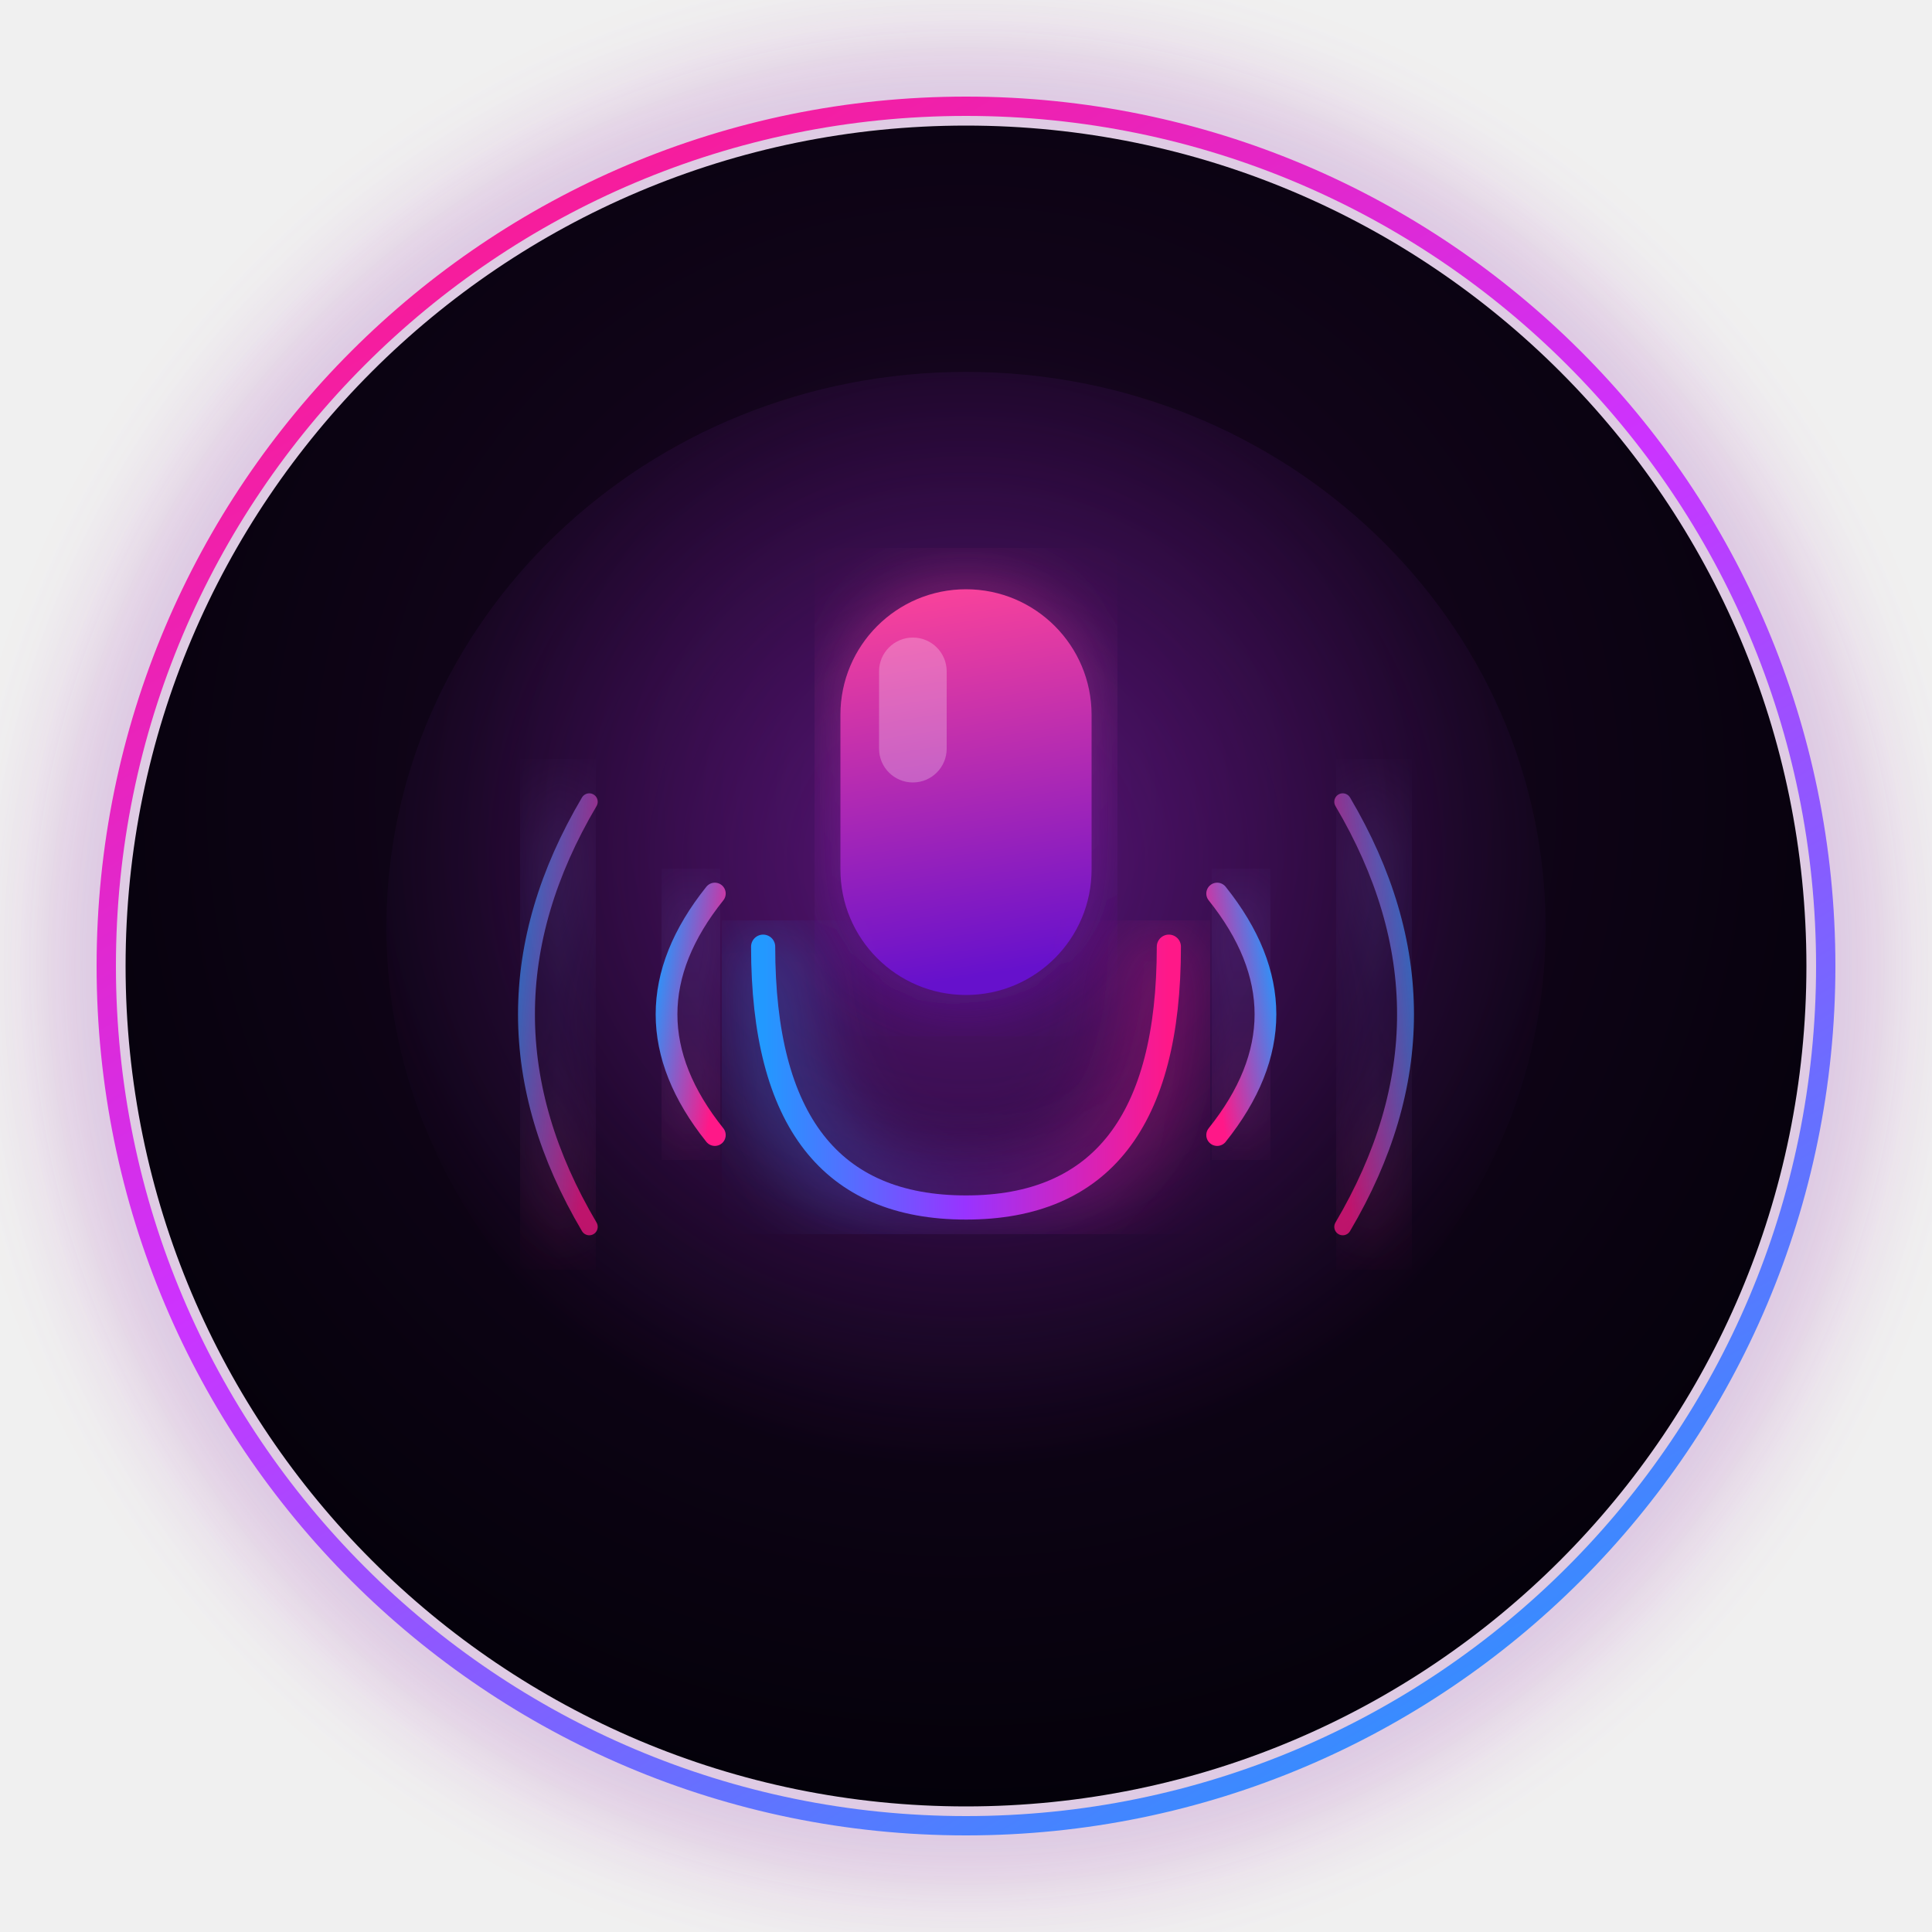
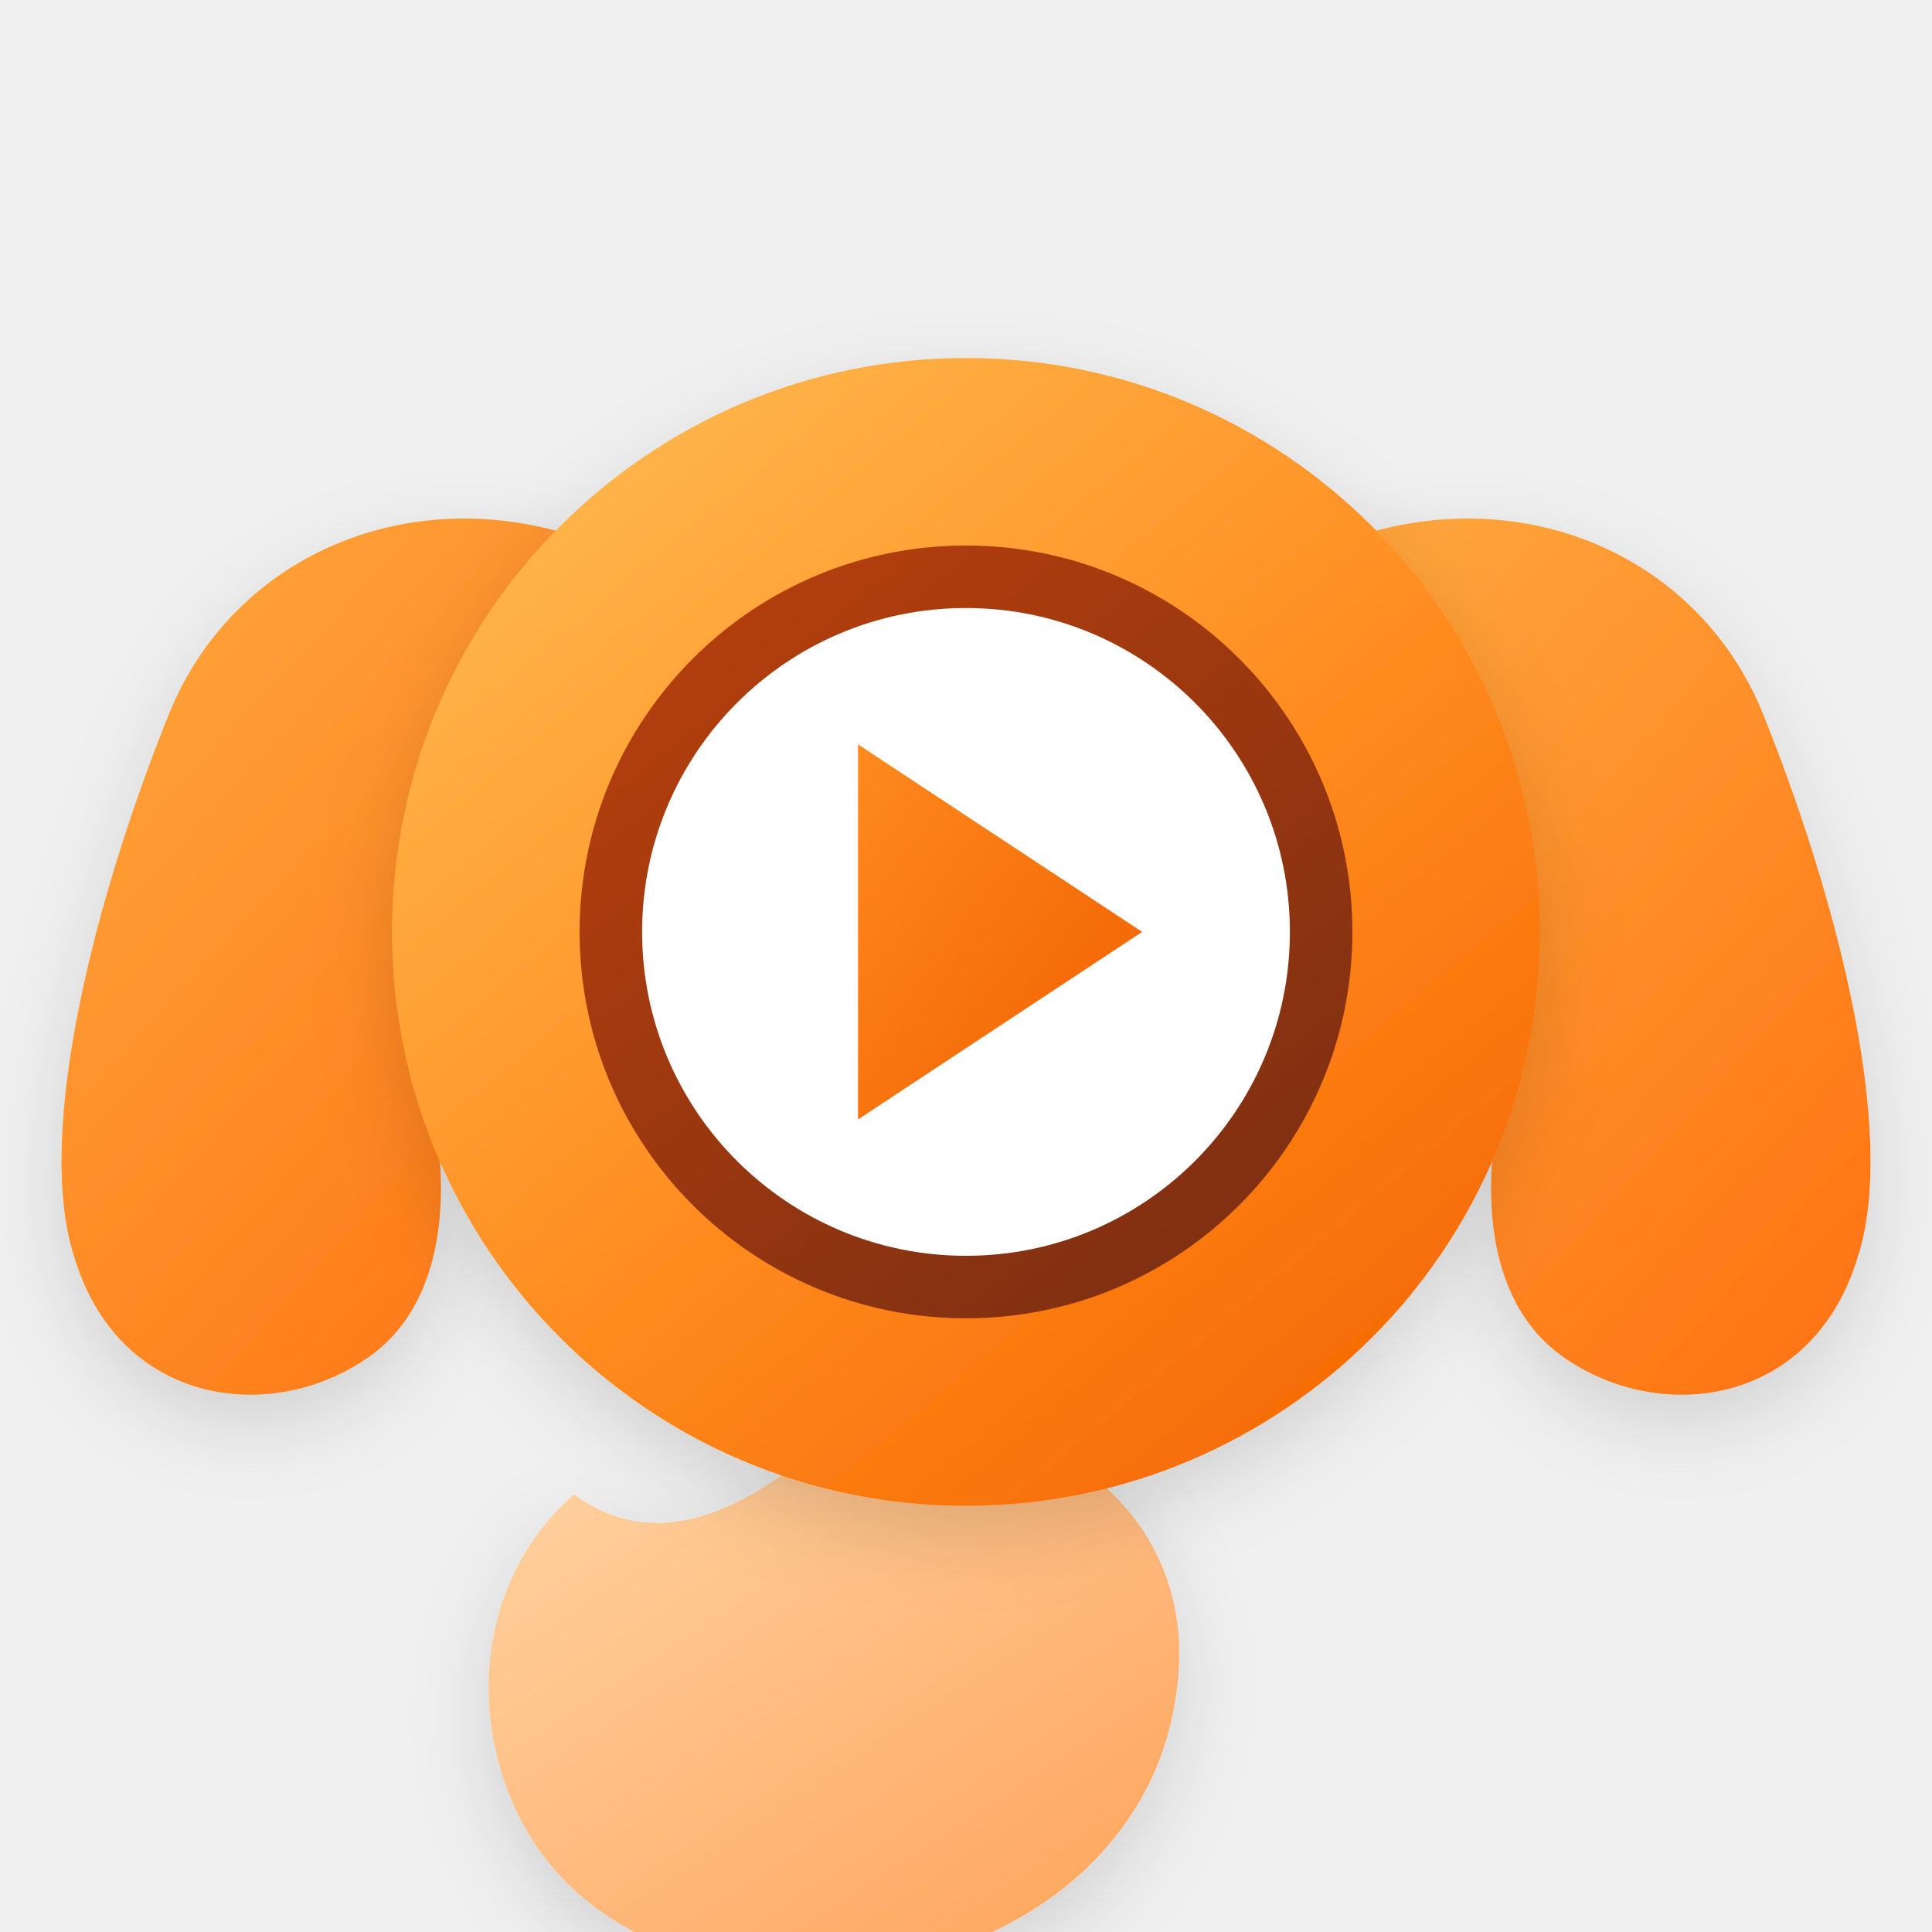
- <svg xmlns="http://www.w3.org/2000/svg" width="400" height="400" viewBox="0 0 400 400">
+ <svg xmlns="http://www.w3.org/2000/svg" viewBox="0 0 340 340">
  <defs>
-     <linearGradient id="rg" x1="20%" y1="0%" x2="80%" y2="100%">
-       <stop offset="0%" stop-color="#FF1888" />
-       <stop offset="45%" stop-color="#CC33FF" />
-       <stop offset="100%" stop-color="#2299FF" />
+     <linearGradient id="orange" x1="15%" y1="5%" x2="90%" y2="95%">
+       <stop offset="0%" stop-color="#FFB84D" />
+       <stop offset="55%" stop-color="#FF8A1E" />
+       <stop offset="100%" stop-color="#F56600" />
    </linearGradient>
-     <linearGradient id="mg" x1="0%" y1="0%" x2="10%" y2="100%">
-       <stop offset="0%" stop-color="#FF4499" />
-       <stop offset="100%" stop-color="#6611CC" />
+     <linearGradient id="ear" x1="20%" y1="5%" x2="85%" y2="95%">
+       <stop offset="0%" stop-color="#FFA33A" />
+       <stop offset="100%" stop-color="#FF7615" />
    </linearGradient>
-     <linearGradient id="sg" x1="0%" y1="0%" x2="100%" y2="0%">
-       <stop offset="0%" stop-color="#2299FF" />
-       <stop offset="50%" stop-color="#9933FF" />
-       <stop offset="100%" stop-color="#FF1888" />
+     <linearGradient id="dark" x1="10%" y1="0%" x2="90%" y2="100%">
+       <stop offset="0%" stop-color="#B9400D" />
+       <stop offset="100%" stop-color="#7A2E12" />
    </linearGradient>
-     <linearGradient id="wl" x1="0%" y1="0%" x2="100%" y2="80%">
-       <stop offset="0%" stop-color="#2299FF" />
-       <stop offset="100%" stop-color="#FF1888" />
+     <linearGradient id="bottom" x1="15%" y1="5%" x2="90%" y2="95%">
+       <stop offset="0%" stop-color="#FFD09E" />
+       <stop offset="100%" stop-color="#FFA55D" />
    </linearGradient>
-     <linearGradient id="wr" x1="100%" y1="0%" x2="0%" y2="80%">
-       <stop offset="0%" stop-color="#2299FF" />
-       <stop offset="100%" stop-color="#FF1888" />
+     <linearGradient id="play" x1="0%" y1="0%" x2="100%" y2="100%">
+       <stop offset="0%" stop-color="#FF8A1E" />
+       <stop offset="100%" stop-color="#F05F00" />
    </linearGradient>
-     <radialGradient id="bgr" cx="50%" cy="40%" r="60%">
-       <stop offset="0%" stop-color="#2a0838" />
-       <stop offset="50%" stop-color="#100418" />
-       <stop offset="100%" stop-color="#04010a" />
-     </radialGradient>
-     <radialGradient id="halo" cx="50%" cy="44%" r="55%">
-       <stop offset="0%" stop-color="#8822BB" stop-opacity="0.5" />
-       <stop offset="100%" stop-color="#8822BB" stop-opacity="0" />
-     </radialGradient>
-     <filter id="glowOnly">
-       <feGaussianBlur stdDeviation="8" result="b" />
-       <feMergeNode in="b" />
-     </filter>
-     <filter id="ringGlowOnly">
-       <feGaussianBlur stdDeviation="10" />
+     <filter id="shadow" x="-30%" y="-30%" width="160%" height="160%">
+       <feDropShadow dx="0" dy="5" stdDeviation="7" flood-color="#000000" flood-opacity=".13" />
    </filter>
  </defs>
-   <circle cx="200" cy="200" r="178" fill="none" stroke="#FF1888" stroke-width="22" opacity="0.2" filter="url(#ringGlowOnly)" />
-   <circle cx="200" cy="200" r="178" fill="none" stroke="#2299FF" stroke-width="18" opacity="0.15" filter="url(#ringGlowOnly)" />
-   <circle cx="200" cy="200" r="178" fill="none" stroke="url(#rg)" stroke-width="4" />
-   <circle cx="200" cy="200" r="174" fill="url(#bgr)" />
-   <ellipse cx="200" cy="192" rx="120" ry="115" fill="url(#halo)" />
-   <path d="M 148,185 Q 128,210 148,235" fill="none" stroke="url(#wl)" stroke-width="12" stroke-linecap="round" opacity="0.4" filter="url(#glowOnly)" />
-   <path d="M 148,185 Q 128,210 148,235" fill="none" stroke="url(#wl)" stroke-width="4.5" stroke-linecap="round" />
-   <path d="M 122,166 Q 96,210 122,254" fill="none" stroke="url(#wl)" stroke-width="10" stroke-linecap="round" opacity="0.3" filter="url(#glowOnly)" />
-   <path d="M 122,166 Q 96,210 122,254" fill="none" stroke="url(#wl)" stroke-width="3.5" stroke-linecap="round" opacity="0.7" />
-   <path d="M 252,185 Q 272,210 252,235" fill="none" stroke="url(#wr)" stroke-width="12" stroke-linecap="round" opacity="0.4" filter="url(#glowOnly)" />
-   <path d="M 252,185 Q 272,210 252,235" fill="none" stroke="url(#wr)" stroke-width="4.5" stroke-linecap="round" />
-   <path d="M 278,166 Q 304,210 278,254" fill="none" stroke="url(#wr)" stroke-width="10" stroke-linecap="round" opacity="0.3" filter="url(#glowOnly)" />
-   <path d="M 278,166 Q 304,210 278,254" fill="none" stroke="url(#wr)" stroke-width="3.5" stroke-linecap="round" opacity="0.7" />
-   <rect x="174" y="122" width="52" height="84" rx="26" fill="url(#mg)" opacity="0.5" filter="url(#glowOnly)" />
-   <rect x="174" y="122" width="52" height="84" rx="26" fill="url(#mg)" />
-   <rect x="182" y="132" width="14" height="30" rx="7" fill="#ffffff" opacity="0.25" />
-   <path d="M 158,196 Q 158,250 200,250 Q 242,250 242,196" fill="none" stroke="url(#sg)" stroke-width="14" stroke-linecap="round" opacity="0.35" filter="url(#glowOnly)" />
-   <path d="M 158,196 Q 158,250 200,250 Q 242,250 242,196" fill="none" stroke="url(#sg)" stroke-width="5" stroke-linecap="round" />
-   <line x1="200" y1="250" x2="200" y2="272" stroke="url(#sg)" stroke-width="12" stroke-linecap="round" opacity="0.3" filter="url(#glowOnly)" />
-   <line x1="200" y1="250" x2="200" y2="272" stroke="url(#sg)" stroke-width="5" stroke-linecap="round" />
-   <line x1="170" y1="272" x2="230" y2="272" stroke="url(#sg)" stroke-width="12" stroke-linecap="round" opacity="0.3" filter="url(#glowOnly)" />
-   <line x1="170" y1="272" x2="230" y2="272" stroke="url(#sg)" stroke-width="5" stroke-linecap="round" />
+   <path d="M112 99            C80 82 43 94 30 125            C17 157 6 199 13 221            C21 248 49 251 66 238            C80 227 79 205 75 190            C68 163 76 135 99 118            C104 114 108 108 112 99Z" fill="url(#ear)" filter="url(#shadow)" />
+   <path d="M228 99            C260 82 297 94 310 125            C323 157 334 199 327 221            C319 248 291 251 274 238            C260 227 261 205 265 190            C272 163 264 135 241 118            C236 114 232 108 228 99Z" fill="url(#ear)" filter="url(#shadow)" />
+   <path d="M101 263            C85 277 82 300 91 319            C103 344 134 351 160 345            C186 339 204 321 207 298            C210 278 200 263 185 255            C169 247 151 250 137 260            C124 269 112 271 101 263Z" fill="url(#bottom)" filter="url(#shadow)" />
+   <circle cx="170" cy="164" r="101" fill="url(#orange)" filter="url(#shadow)" />
+   <circle cx="170" cy="164" r="68" fill="url(#dark)" />
+   <circle cx="170" cy="164" r="57" fill="#FFFFFF" />
+   <path d="M151 131 L151 197 L201 164 Z" fill="url(#play)" />
</svg>
